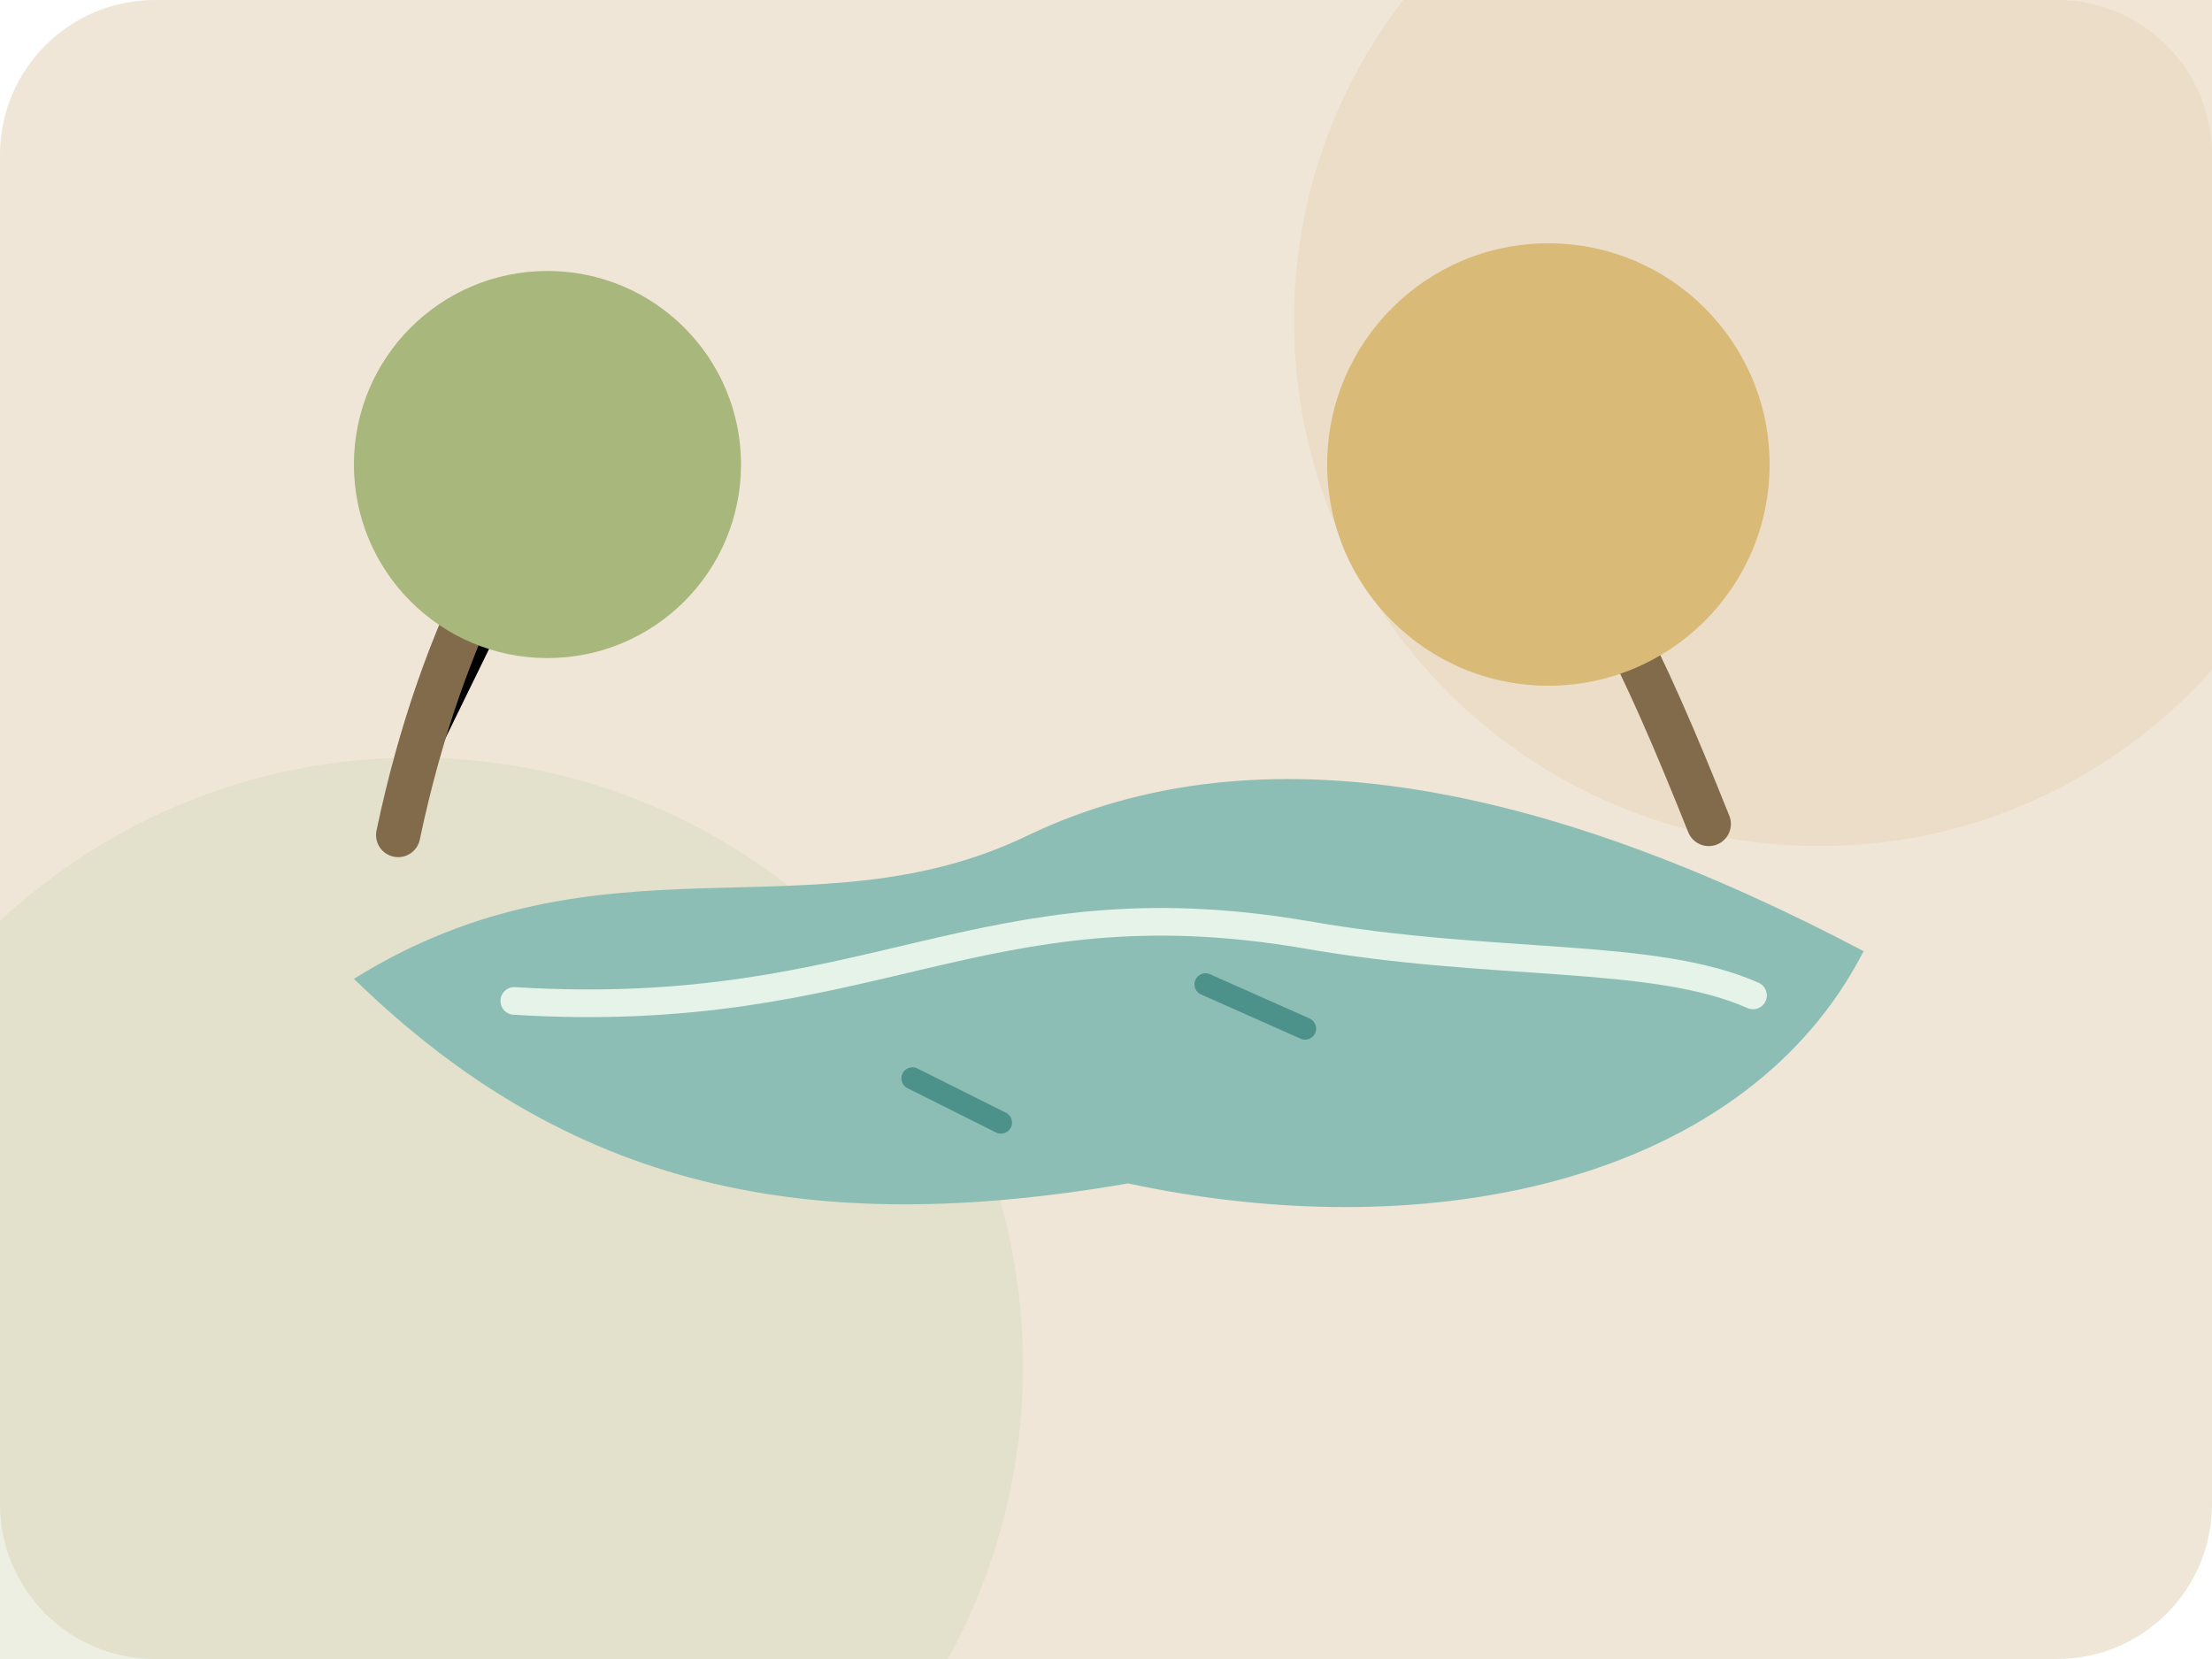
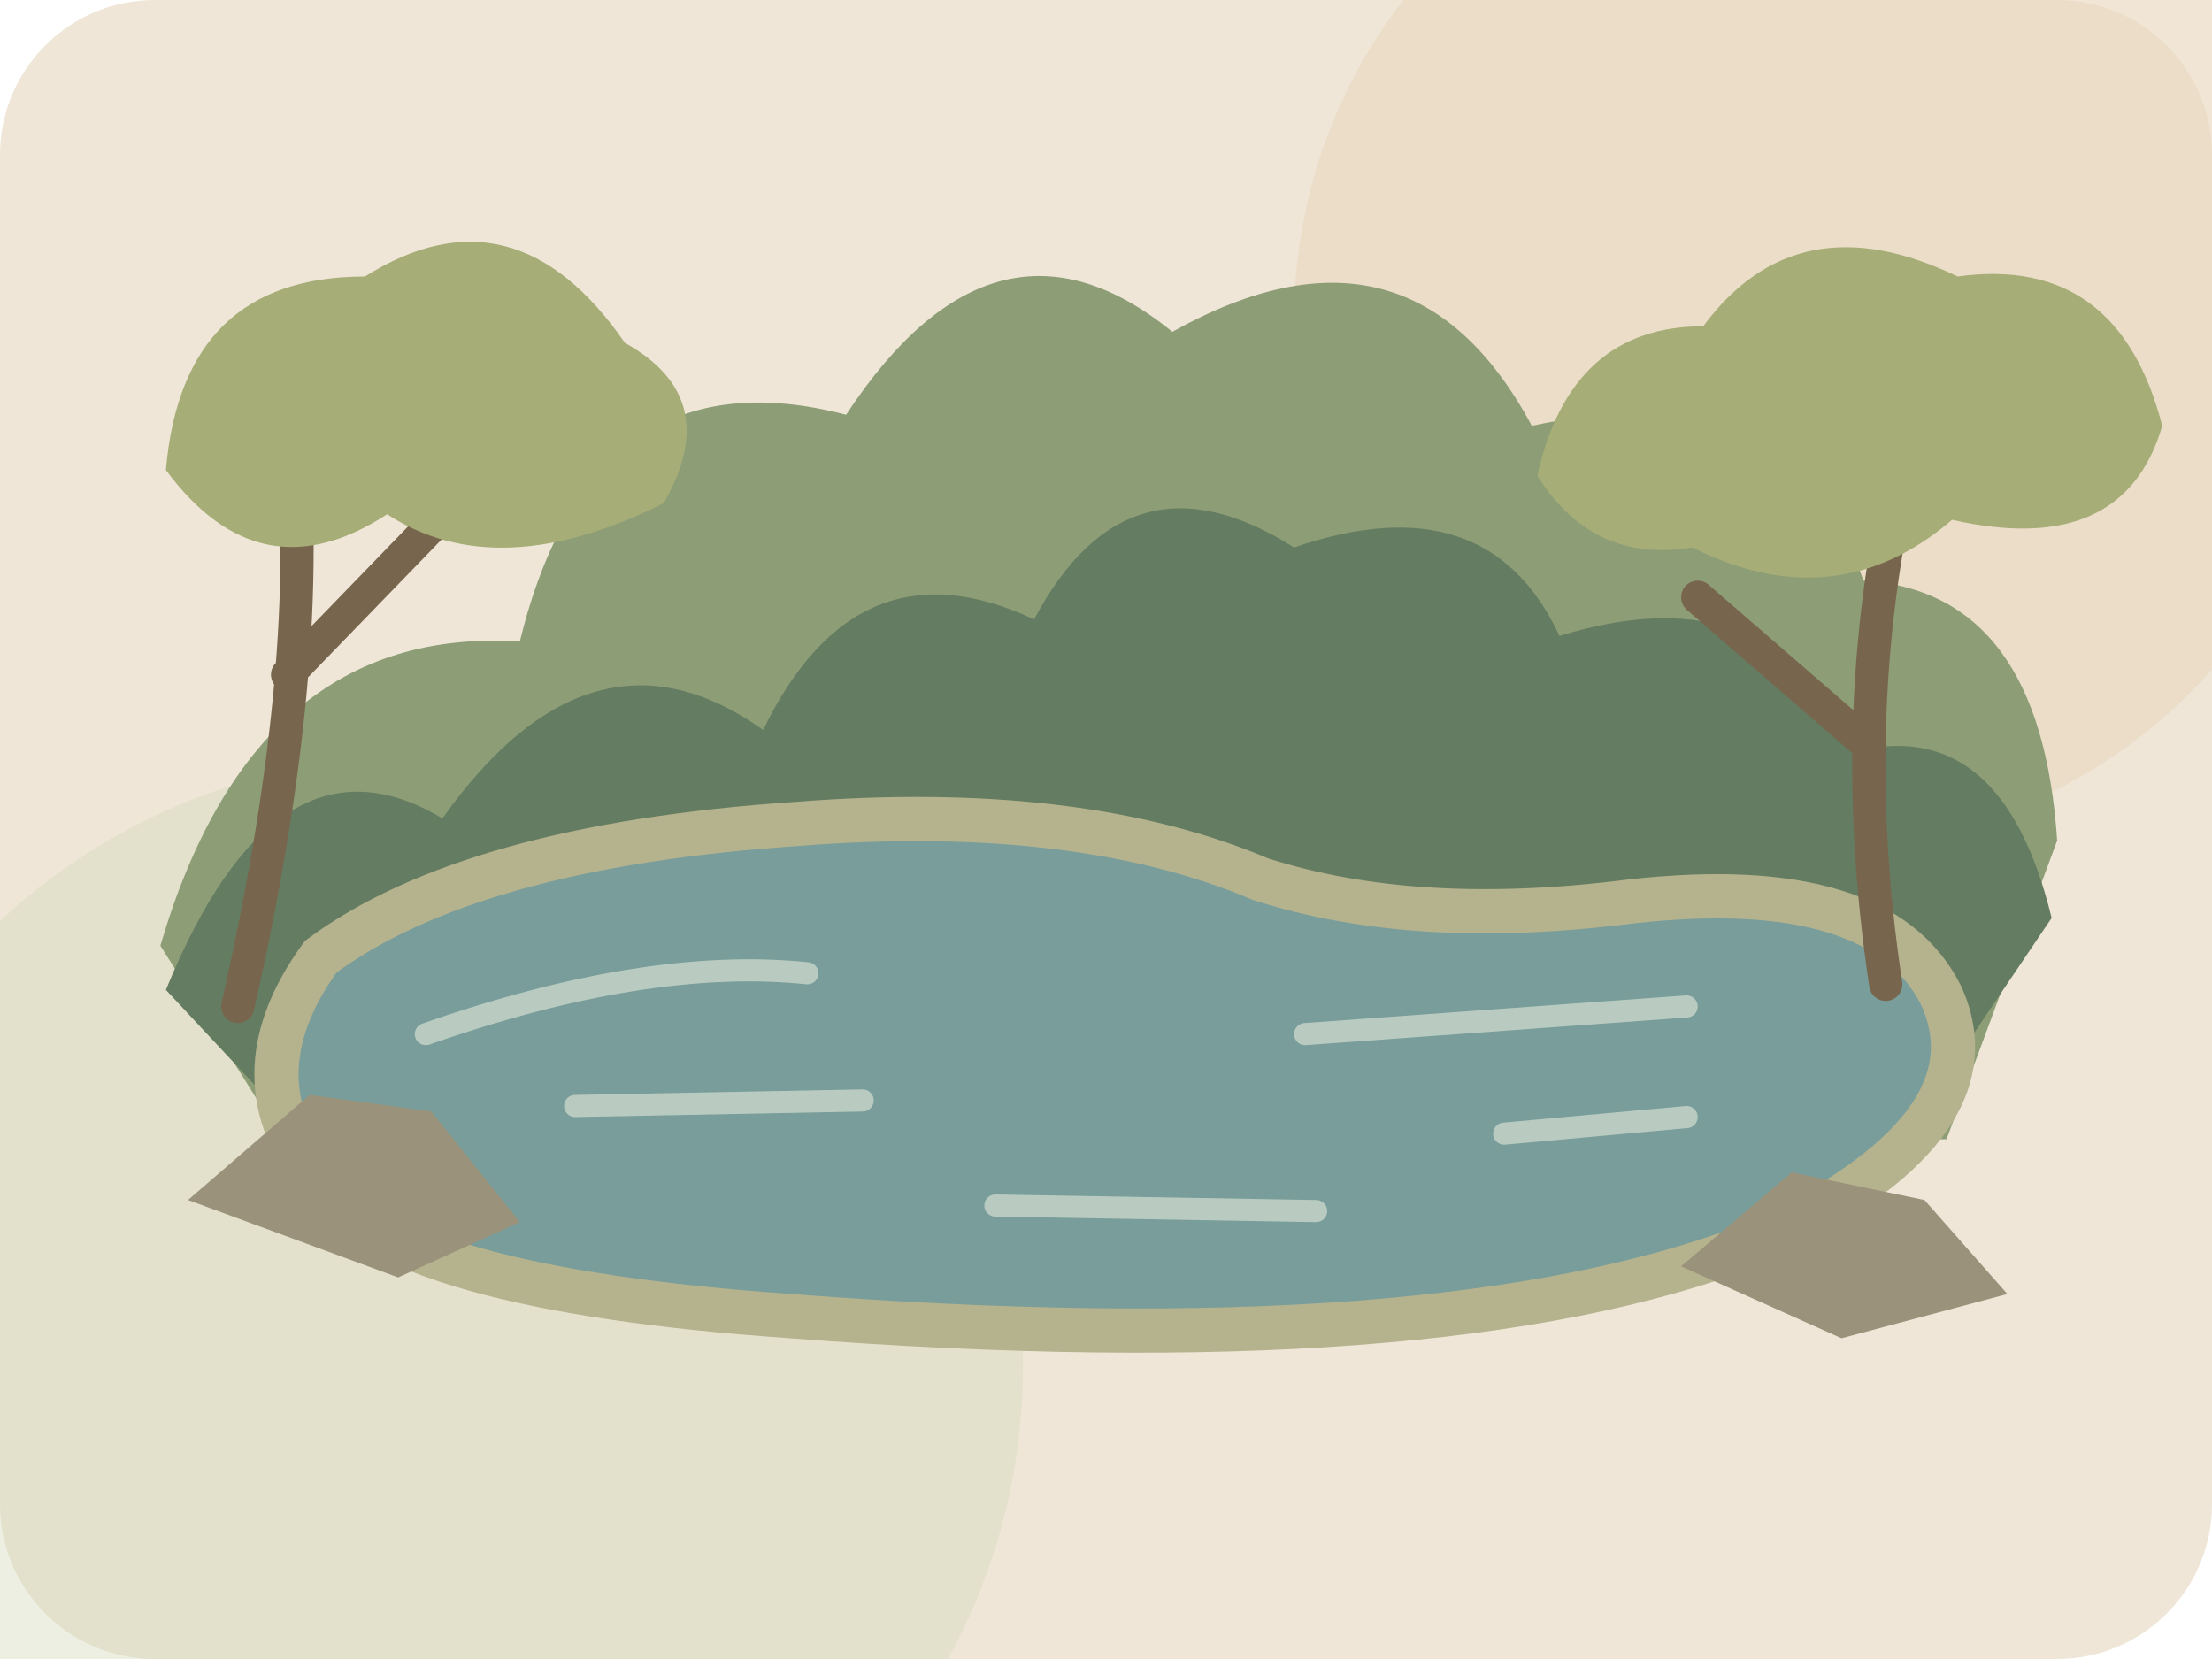
- <svg xmlns="http://www.w3.org/2000/svg" width="400" height="300" viewBox="0 0 400 300" role="img" aria-label="pond">
+ <svg xmlns="http://www.w3.org/2000/svg" width="400" height="300" viewBox="0 0 400 300">
  <rect width="400" height="300" rx="28" fill="#EFE6D7" />
  <circle cx="329" cy="58" r="95" fill="#E9D9BF" opacity=".65" />
  <circle cx="75" cy="247" r="110" fill="#D4DBBF" opacity=".45" />
-   <path d="M64 177c45-28 83-7 122-26 42-20 94-9 151 21-21 41-77 54-133 42-58 10-101 1-140-37Z" fill="#8DBEB5" />
-   <path d="M93 181c65 4 84-22 143-12 34 6 63 3 81 11" stroke="#E5F3E9" stroke-width="5" fill="none" stroke-linecap="round" />
-   <path d="M72 151c8-38 23-64 43-88M309 149c-12-30-21-49-38-69" stroke="#826B4A" stroke-width="8" stroke-linecap="round" />
-   <circle cx="99" cy="84" r="35" fill="#A8B77C" />
-   <circle cx="280" cy="84" r="40" fill="#D9BA76" />
-   <path d="M165 195l16 8m37-25l18 8" stroke="#4D918B" stroke-width="4" stroke-linecap="round" />
+   <path d="M29 171q17-58 65-55 13-53 59-41 27-41 59-15 43-24 65 17 46-10 60 28 32 2 35 47l-20 54H51z" fill="#8D9D76" />
+   <path d="M30 179q20-49 50-31 27-38 58-16 17-35 49-20 17-32 47-13 35-12 48 16 39-12 53 21 27-7 36 30l-29 43H58z" fill="#647C61" />
+   <path d="M58 173q27-20 86-24 51-4 84 10 28 9 67 4 45-5 56 17 11 24-34 45-57 22-174 13-72-5-85-24-16-19 0-41z" fill="#789D9A" stroke="#B5B28E" stroke-width="8" />
+   <path d="M77 187q40-14 69-11m-42 24 52-1m24 19 58 1m-2-32 69-5m-33 23 33-3" fill="none" stroke="#B9CBC0" stroke-width="4" stroke-linecap="round" />
+   <path d="M34 217l22-19 22 3 16 20-22 10zm270 12 20-17 24 5 15 17-30 8z" fill="#9A927A" />
+   <path d="M43 182q15-66 9-109m0 49 31-32m258 88q-8-53 5-101m-9 57-30-26" fill="none" stroke="#78654D" stroke-width="6" stroke-linecap="round" />
+   <path d="M30 85q3-35 36-35 27-17 47 12 18 10 7 29-30 15-50 2-23 15-40-8zm248 1q6-27 30-27 17-23 46-9 29-4 37 27-7 24-38 17-21 18-47 5-18 3-28-13z" fill="#A6AD77" />
</svg>
